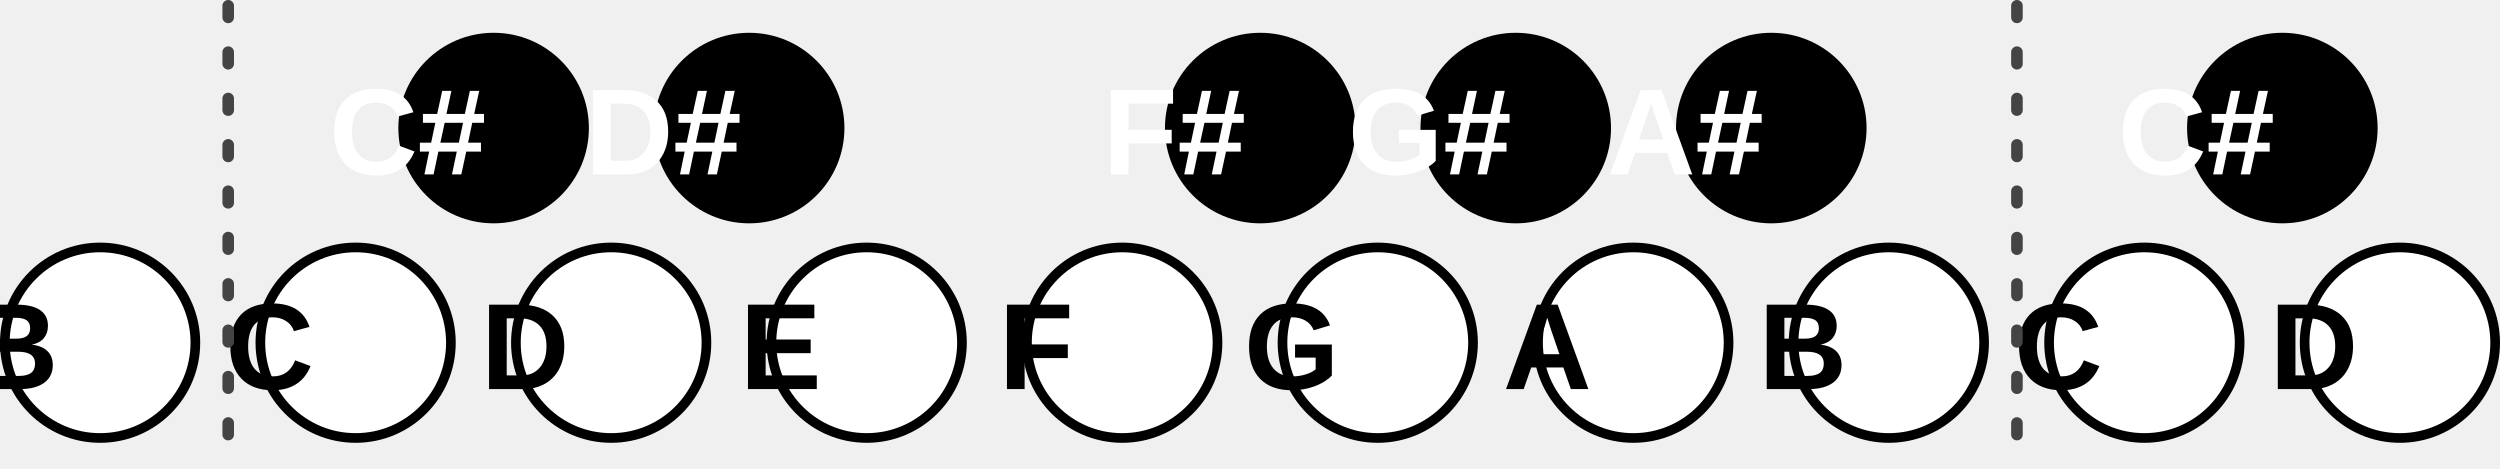
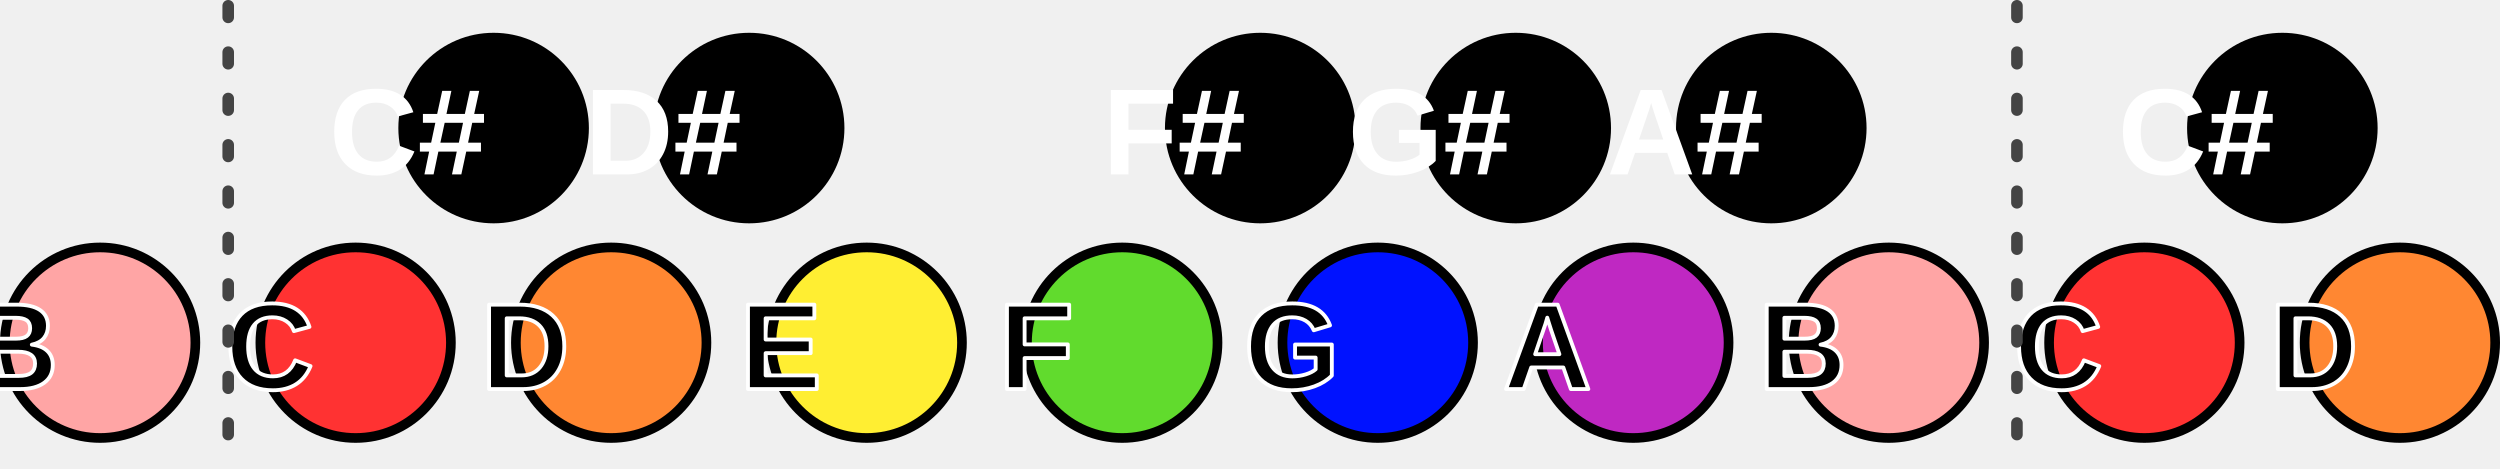
<svg xmlns="http://www.w3.org/2000/svg" width="258.854mm" height="48.555mm" viewBox="0 0 978.346 183.515" version="1.1" id="svg1">
  <defs id="defs1" />
  <g id="layer1" transform="translate(84.23785,-126.4696)">
-     <circle style="fill:#ffffff;fill-opacity:1;stroke:#000000;stroke-width:3.78;stroke-linecap:round;stroke-linejoin:round;stroke-opacity:1" id="path1" cx="54.935" cy="260.585" r="37.283" />
-     <circle style="fill:#ffffff;fill-opacity:1;stroke:#000000;stroke-width:3.78;stroke-linecap:round;stroke-linejoin:round;stroke-opacity:1" id="circle2" cx="154.935" cy="260.585" r="37.283" />
-     <circle style="fill:#ffffff;fill-opacity:1;stroke:#000000;stroke-width:3.78;stroke-linecap:round;stroke-linejoin:round;stroke-opacity:1" id="circle3" cx="254.935" cy="260.585" r="37.283" />
-     <circle style="fill:#ffffff;fill-opacity:1;stroke:#000000;stroke-width:3.78;stroke-linecap:round;stroke-linejoin:round;stroke-opacity:1" id="circle4" cx="354.935" cy="260.585" r="37.283" />
-     <circle style="fill:#ffffff;fill-opacity:1;stroke:#000000;stroke-width:3.78;stroke-linecap:round;stroke-linejoin:round;stroke-opacity:1" id="circle5" cx="454.935" cy="260.585" r="37.283" />
-     <circle style="fill:#ffffff;fill-opacity:1;stroke:#000000;stroke-width:3.78;stroke-linecap:round;stroke-linejoin:round;stroke-opacity:1" id="circle6" cx="554.935" cy="260.585" r="37.283" />
-     <circle style="fill:#ffffff;fill-opacity:1;stroke:#000000;stroke-width:3.78;stroke-linecap:round;stroke-linejoin:round;stroke-opacity:1" id="circle7" cx="654.935" cy="260.585" r="37.283" />
-     <circle style="fill:#ffffff;fill-opacity:1;stroke:#000000;stroke-width:3.78;stroke-linecap:round;stroke-linejoin:round;stroke-opacity:1" id="circle8" cx="754.935" cy="260.585" r="37.283" />
-     <circle style="fill:#ffffff;fill-opacity:1;stroke:#000000;stroke-width:3.78;stroke-linecap:round;stroke-linejoin:round;stroke-opacity:1" id="circle9" cx="854.935" cy="260.585" r="37.283" />
-     <circle style="fill:#ffffff;fill-opacity:1;stroke:#000000;stroke-width:3.78;stroke-linecap:round;stroke-linejoin:round;stroke-opacity:1" id="circle16" cx="-45.065" cy="260.585" r="37.283" />
-     <text xml:space="preserve" style="font-weight:bold;font-size:48px;line-height:0.6;font-family:'Liberation Sans';-inkscape-font-specification:'Liberation Sans Bold';text-align:center;writing-mode:lr-tb;direction:ltr;text-anchor:middle;fill:#000000;fill-opacity:1;stroke:none;stroke-width:3.78;stroke-linecap:round;stroke-linejoin:round;stroke-opacity:1" x="54.607" y="278.723" id="text2">
-       <tspan id="tspan2" x="54.607" y="278.723" style="font-size:48px">C</tspan>
+     <circle style="fill:#ff3232;fill-opacity:1;stroke:#000000;stroke-width:3.78;stroke-linecap:round;stroke-linejoin:round;stroke-opacity:1" id="path1" cx="54.935" cy="260.585" r="37.283" />
+     <circle style="fill:#ff8732;fill-opacity:1;stroke:#000000;stroke-width:3.78;stroke-linecap:round;stroke-linejoin:round;stroke-opacity:1" id="circle2" cx="154.935" cy="260.585" r="37.283" />
+     <circle style="fill:#ffee32;fill-opacity:1;stroke:#000000;stroke-width:3.78;stroke-linecap:round;stroke-linejoin:round;stroke-opacity:1" id="circle3" cx="254.935" cy="260.585" r="37.283" />
+     <circle style="fill:#61db2d;fill-opacity:1;stroke:#000000;stroke-width:3.78;stroke-linecap:round;stroke-linejoin:round;stroke-opacity:1" id="circle4" cx="354.935" cy="260.585" r="37.283" />
+     <circle style="fill:#0012ff;fill-opacity:1;stroke:#000000;stroke-width:3.78;stroke-linecap:round;stroke-linejoin:round;stroke-opacity:1" id="circle5" cx="454.935" cy="260.585" r="37.283" />
+     <circle style="fill:#bf28c2;fill-opacity:1;stroke:#000000;stroke-width:3.78;stroke-linecap:round;stroke-linejoin:round;stroke-opacity:1" id="circle6" cx="554.935" cy="260.585" r="37.283" />
+     <circle style="fill:#ffa5a5;fill-opacity:1;stroke:#000000;stroke-width:3.78;stroke-linecap:round;stroke-linejoin:round;stroke-opacity:1" id="circle7" cx="654.935" cy="260.585" r="37.283" />
+     <circle style="fill:#ff3232;fill-opacity:1;stroke:#000000;stroke-width:3.78;stroke-linecap:round;stroke-linejoin:round;stroke-opacity:1" id="circle8" cx="754.935" cy="260.585" r="37.283" />
+     <circle style="fill:#ff8732;fill-opacity:1;stroke:#000000;stroke-width:3.78;stroke-linecap:round;stroke-linejoin:round;stroke-opacity:1" id="circle9" cx="854.935" cy="260.585" r="37.283" />
+     <circle style="fill:#ffa5a5;fill-opacity:1;stroke:#000000;stroke-width:3.78;stroke-linecap:round;stroke-linejoin:round;stroke-opacity:1" id="circle16" cx="-45.065" cy="260.585" r="37.283" />
+     <text xml:space="preserve" style="font-weight:bold;font-size:48px;line-height:0.6;font-family:'Liberation Sans';-inkscape-font-specification:'Liberation Sans Bold';text-align:center;writing-mode:lr-tb;direction:ltr;text-anchor:middle;fill:#000000;fill-opacity:1;stroke:#ffffff;stroke-width:1.512;stroke-linecap:round;stroke-linejoin:round;stroke-opacity:1;stroke-dasharray:none" x="54.607" y="278.723" id="text2">
+       <tspan id="tspan2" x="54.607" y="278.723" style="font-size:48px;stroke:#ffffff;stroke-opacity:1;stroke-width:1.512;stroke-dasharray:none">C</tspan>
    </text>
-     <text xml:space="preserve" style="font-weight:bold;font-size:48px;line-height:0.6;font-family:'Liberation Sans';-inkscape-font-specification:'Liberation Sans Bold';text-align:center;writing-mode:lr-tb;direction:ltr;text-anchor:middle;fill:#000000;fill-opacity:1;stroke:none;stroke-width:3.78;stroke-linecap:round;stroke-linejoin:round;stroke-opacity:1" x="154.607" y="278.723" id="text3">
-       <tspan id="tspan3" x="154.607" y="278.723" style="font-size:48px">D</tspan>
+     <text xml:space="preserve" style="font-weight:bold;font-size:48px;line-height:0.6;font-family:'Liberation Sans';-inkscape-font-specification:'Liberation Sans Bold';text-align:center;writing-mode:lr-tb;direction:ltr;text-anchor:middle;fill:#000000;fill-opacity:1;stroke:#ffffff;stroke-width:1.512;stroke-linecap:round;stroke-linejoin:round;stroke-opacity:1;stroke-dasharray:none" x="154.607" y="278.723" id="text3">
+       <tspan id="tspan3" x="154.607" y="278.723" style="font-size:48px;stroke:#ffffff;stroke-opacity:1;stroke-width:1.512;stroke-dasharray:none">D</tspan>
    </text>
-     <text xml:space="preserve" style="font-weight:bold;font-size:48px;line-height:0.6;font-family:'Liberation Sans';-inkscape-font-specification:'Liberation Sans Bold';text-align:center;writing-mode:lr-tb;direction:ltr;text-anchor:middle;fill:#000000;fill-opacity:1;stroke:none;stroke-width:3.78;stroke-linecap:round;stroke-linejoin:round;stroke-opacity:1" x="254.607" y="278.723" id="text4">
-       <tspan id="tspan4" x="254.607" y="278.723" style="font-size:48px">E</tspan>
+     <text xml:space="preserve" style="font-weight:bold;font-size:48px;line-height:0.6;font-family:'Liberation Sans';-inkscape-font-specification:'Liberation Sans Bold';text-align:center;writing-mode:lr-tb;direction:ltr;text-anchor:middle;fill:#000000;fill-opacity:1;stroke:#ffffff;stroke-width:1.512;stroke-linecap:round;stroke-linejoin:round;stroke-opacity:1;stroke-dasharray:none" x="254.607" y="278.723" id="text4">
+       <tspan id="tspan4" x="254.607" y="278.723" style="font-size:48px;stroke:#ffffff;stroke-opacity:1;stroke-width:1.512;stroke-dasharray:none">E</tspan>
    </text>
-     <text xml:space="preserve" style="font-weight:bold;font-size:48px;line-height:0.6;font-family:'Liberation Sans';-inkscape-font-specification:'Liberation Sans Bold';text-align:center;writing-mode:lr-tb;direction:ltr;text-anchor:middle;fill:#000000;fill-opacity:1;stroke:none;stroke-width:3.78;stroke-linecap:round;stroke-linejoin:round;stroke-opacity:1" x="354.607" y="278.723" id="text5">
-       <tspan id="tspan5" x="354.607" y="278.723" style="font-size:48px">F</tspan>
+     <text xml:space="preserve" style="font-weight:bold;font-size:48px;line-height:0.6;font-family:'Liberation Sans';-inkscape-font-specification:'Liberation Sans Bold';text-align:center;writing-mode:lr-tb;direction:ltr;text-anchor:middle;fill:#000000;fill-opacity:1;stroke:#ffffff;stroke-width:1.512;stroke-linecap:round;stroke-linejoin:round;stroke-opacity:1;stroke-dasharray:none" x="354.607" y="278.723" id="text5">
+       <tspan id="tspan5" x="354.607" y="278.723" style="font-size:48px;stroke:#ffffff;stroke-opacity:1;stroke-width:1.512;stroke-dasharray:none">F</tspan>
    </text>
-     <text xml:space="preserve" style="font-weight:bold;font-size:48px;line-height:0.6;font-family:'Liberation Sans';-inkscape-font-specification:'Liberation Sans Bold';text-align:center;writing-mode:lr-tb;direction:ltr;text-anchor:middle;fill:#000000;fill-opacity:1;stroke:none;stroke-width:3.78;stroke-linecap:round;stroke-linejoin:round;stroke-opacity:1" x="454.607" y="278.723" id="text6">
-       <tspan id="tspan6" x="454.607" y="278.723" style="font-size:48px">G</tspan>
+     <text xml:space="preserve" style="font-weight:bold;font-size:48px;line-height:0.6;font-family:'Liberation Sans';-inkscape-font-specification:'Liberation Sans Bold';text-align:center;writing-mode:lr-tb;direction:ltr;text-anchor:middle;fill:#000000;fill-opacity:1;stroke:#ffffff;stroke-width:1.512;stroke-linecap:round;stroke-linejoin:round;stroke-opacity:1;stroke-dasharray:none" x="454.607" y="278.723" id="text6">
+       <tspan id="tspan6" x="454.607" y="278.723" style="font-size:48px;stroke:#ffffff;stroke-opacity:1;stroke-width:1.512;stroke-dasharray:none">G</tspan>
    </text>
-     <text xml:space="preserve" style="font-weight:bold;font-size:48px;line-height:0.6;font-family:'Liberation Sans';-inkscape-font-specification:'Liberation Sans Bold';text-align:center;writing-mode:lr-tb;direction:ltr;text-anchor:middle;fill:#000000;fill-opacity:1;stroke:none;stroke-width:3.78;stroke-linecap:round;stroke-linejoin:round;stroke-opacity:1" x="554.607" y="278.723" id="text7">
-       <tspan id="tspan7" x="554.607" y="278.723" style="font-size:48px">A</tspan>
+     <text xml:space="preserve" style="font-weight:bold;font-size:48px;line-height:0.6;font-family:'Liberation Sans';-inkscape-font-specification:'Liberation Sans Bold';text-align:center;writing-mode:lr-tb;direction:ltr;text-anchor:middle;fill:#000000;fill-opacity:1;stroke:#ffffff;stroke-width:1.512;stroke-linecap:round;stroke-linejoin:round;stroke-opacity:1;stroke-dasharray:none" x="554.607" y="278.723" id="text7">
+       <tspan id="tspan7" x="554.607" y="278.723" style="font-size:48px;stroke:#ffffff;stroke-opacity:1;stroke-width:1.512;stroke-dasharray:none">A</tspan>
    </text>
-     <text xml:space="preserve" style="font-weight:bold;font-size:48px;line-height:0.6;font-family:'Liberation Sans';-inkscape-font-specification:'Liberation Sans Bold';text-align:center;writing-mode:lr-tb;direction:ltr;text-anchor:middle;fill:#000000;fill-opacity:1;stroke:none;stroke-width:3.78;stroke-linecap:round;stroke-linejoin:round;stroke-opacity:1" x="654.607" y="278.723" id="text8">
-       <tspan id="tspan8" x="654.607" y="278.723" style="font-size:48px">B</tspan>
+     <text xml:space="preserve" style="font-weight:bold;font-size:48px;line-height:0.6;font-family:'Liberation Sans';-inkscape-font-specification:'Liberation Sans Bold';text-align:center;writing-mode:lr-tb;direction:ltr;text-anchor:middle;fill:#000000;fill-opacity:1;stroke:#ffffff;stroke-width:1.512;stroke-linecap:round;stroke-linejoin:round;stroke-opacity:1;stroke-dasharray:none" x="654.607" y="278.723" id="text8">
+       <tspan id="tspan8" x="654.607" y="278.723" style="font-size:48px;stroke:#ffffff;stroke-opacity:1;stroke-width:1.512;stroke-dasharray:none">B</tspan>
    </text>
-     <text xml:space="preserve" style="font-weight:bold;font-size:48px;line-height:0.6;font-family:'Liberation Sans';-inkscape-font-specification:'Liberation Sans Bold';text-align:center;writing-mode:lr-tb;direction:ltr;text-anchor:middle;fill:#000000;fill-opacity:1;stroke:none;stroke-width:3.78;stroke-linecap:round;stroke-linejoin:round;stroke-opacity:1" x="754.607" y="278.723" id="text9">
-       <tspan id="tspan9" x="754.607" y="278.723" style="font-size:48px">C</tspan>
+     <text xml:space="preserve" style="font-weight:bold;font-size:48px;line-height:0.6;font-family:'Liberation Sans';-inkscape-font-specification:'Liberation Sans Bold';text-align:center;writing-mode:lr-tb;direction:ltr;text-anchor:middle;fill:#000000;fill-opacity:1;stroke:#ffffff;stroke-width:1.512;stroke-linecap:round;stroke-linejoin:round;stroke-opacity:1;stroke-dasharray:none" x="754.607" y="278.723" id="text9">
+       <tspan id="tspan9" x="754.607" y="278.723" style="font-size:48px;stroke:#ffffff;stroke-opacity:1;stroke-width:1.512;stroke-dasharray:none">C</tspan>
    </text>
-     <text xml:space="preserve" style="font-weight:bold;font-size:48px;line-height:0.6;font-family:'Liberation Sans';-inkscape-font-specification:'Liberation Sans Bold';text-align:center;writing-mode:lr-tb;direction:ltr;text-anchor:middle;fill:#000000;fill-opacity:1;stroke:none;stroke-width:3.78;stroke-linecap:round;stroke-linejoin:round;stroke-opacity:1" x="854.607" y="278.723" id="text10">
-       <tspan id="tspan10" x="854.607" y="278.723" style="font-size:48px">D</tspan>
+     <text xml:space="preserve" style="font-weight:bold;font-size:48px;line-height:0.6;font-family:'Liberation Sans';-inkscape-font-specification:'Liberation Sans Bold';text-align:center;writing-mode:lr-tb;direction:ltr;text-anchor:middle;fill:#000000;fill-opacity:1;stroke:#ffffff;stroke-width:1.512;stroke-linecap:round;stroke-linejoin:round;stroke-opacity:1;stroke-dasharray:none" x="854.607" y="278.723" id="text10">
+       <tspan id="tspan10" x="854.607" y="278.723" style="font-size:48px;stroke:#ffffff;stroke-opacity:1;stroke-width:1.512;stroke-dasharray:none">D</tspan>
    </text>
    <circle style="fill:#000000;fill-opacity:1;stroke:none;stroke-width:3.78;stroke-linecap:round;stroke-linejoin:round;stroke-opacity:1" id="circle10" cx="108.935" cy="176.585" r="37.283" />
    <text xml:space="preserve" style="font-weight:bold;font-size:48px;line-height:0.6;font-family:'Liberation Sans';-inkscape-font-specification:'Liberation Sans Bold';text-align:center;writing-mode:lr-tb;direction:ltr;text-anchor:middle;fill:#ffffff;fill-opacity:1;stroke:none;stroke-width:3.78;stroke-linecap:round;stroke-linejoin:round;stroke-opacity:1" x="108.607" y="194.723" id="text11">
      <tspan id="tspan11" x="108.607" y="194.723" style="font-size:48px;fill:#ffffff;fill-opacity:1">C#</tspan>
    </text>
    <circle style="fill:#000000;fill-opacity:1;stroke:none;stroke-width:3.78;stroke-linecap:round;stroke-linejoin:round;stroke-opacity:1" id="circle11" cx="208.935" cy="176.585" r="37.283" />
    <text xml:space="preserve" style="font-weight:bold;font-size:48px;line-height:0.6;font-family:'Liberation Sans';-inkscape-font-specification:'Liberation Sans Bold';text-align:center;writing-mode:lr-tb;direction:ltr;text-anchor:middle;fill:#ffffff;fill-opacity:1;stroke:none;stroke-width:3.78;stroke-linecap:round;stroke-linejoin:round;stroke-opacity:1" x="208.607" y="194.723" id="text12">
      <tspan id="tspan12" x="208.607" y="194.723" style="font-size:48px;fill:#ffffff;fill-opacity:1">D#</tspan>
    </text>
    <circle style="fill:#000000;fill-opacity:1;stroke:none;stroke-width:3.78;stroke-linecap:round;stroke-linejoin:round;stroke-opacity:1" id="circle12" cx="408.935" cy="176.585" r="37.283" />
    <text xml:space="preserve" style="font-weight:bold;font-size:48px;line-height:0.6;font-family:'Liberation Sans';-inkscape-font-specification:'Liberation Sans Bold';text-align:center;writing-mode:lr-tb;direction:ltr;text-anchor:middle;fill:#ffffff;fill-opacity:1;stroke:none;stroke-width:3.78;stroke-linecap:round;stroke-linejoin:round;stroke-opacity:1" x="408.607" y="194.723" id="text13">
      <tspan id="tspan13" x="408.607" y="194.723" style="font-size:48px;fill:#ffffff;fill-opacity:1">F#</tspan>
    </text>
    <circle style="fill:#000000;fill-opacity:1;stroke:none;stroke-width:3.78;stroke-linecap:round;stroke-linejoin:round;stroke-opacity:1" id="circle13" cx="508.935" cy="176.585" r="37.283" />
    <text xml:space="preserve" style="font-weight:bold;font-size:48px;line-height:0.6;font-family:'Liberation Sans';-inkscape-font-specification:'Liberation Sans Bold';text-align:center;writing-mode:lr-tb;direction:ltr;text-anchor:middle;fill:#ffffff;fill-opacity:1;stroke:none;stroke-width:3.78;stroke-linecap:round;stroke-linejoin:round;stroke-opacity:1" x="508.607" y="194.723" id="text14">
      <tspan id="tspan14" x="508.607" y="194.723" style="font-size:48px;fill:#ffffff;fill-opacity:1">G#</tspan>
    </text>
    <circle style="fill:#000000;fill-opacity:1;stroke:none;stroke-width:3.78;stroke-linecap:round;stroke-linejoin:round;stroke-opacity:1" id="circle14" cx="608.935" cy="176.585" r="37.283" />
    <text xml:space="preserve" style="font-weight:bold;font-size:48px;line-height:0.6;font-family:'Liberation Sans';-inkscape-font-specification:'Liberation Sans Bold';text-align:center;writing-mode:lr-tb;direction:ltr;text-anchor:middle;fill:#ffffff;fill-opacity:1;stroke:none;stroke-width:3.78;stroke-linecap:round;stroke-linejoin:round;stroke-opacity:1" x="608.607" y="194.723" id="text15">
      <tspan id="tspan15" x="608.607" y="194.723" style="font-size:48px;fill:#ffffff;fill-opacity:1">A#</tspan>
    </text>
    <circle style="fill:#000000;fill-opacity:1;stroke:none;stroke-width:3.78;stroke-linecap:round;stroke-linejoin:round;stroke-opacity:1" id="circle15" cx="808.935" cy="176.585" r="37.283" />
    <text xml:space="preserve" style="font-weight:bold;font-size:48px;line-height:0.6;font-family:'Liberation Sans';-inkscape-font-specification:'Liberation Sans Bold';text-align:center;writing-mode:lr-tb;direction:ltr;text-anchor:middle;fill:#ffffff;fill-opacity:1;stroke:none;stroke-width:3.78;stroke-linecap:round;stroke-linejoin:round;stroke-opacity:1" x="808.607" y="194.723" id="text16">
      <tspan id="tspan16" x="808.607" y="194.723" style="font-size:48px;fill:#ffffff;fill-opacity:1">C#</tspan>
    </text>
    <path style="fill:none;fill-opacity:1;stroke:#444444;stroke-width:4.535;stroke-linecap:round;stroke-linejoin:round;stroke-dasharray:4.535, 13.606;stroke-dashoffset:0;stroke-opacity:1" d="M 705.068,128.737 V 309.985" id="path16" />
-     <text xml:space="preserve" style="font-weight:bold;font-size:48px;line-height:0.6;font-family:'Liberation Sans';-inkscape-font-specification:'Liberation Sans Bold';text-align:center;writing-mode:lr-tb;direction:ltr;text-anchor:middle;fill:#000000;fill-opacity:1;stroke:none;stroke-width:3.78;stroke-linecap:round;stroke-linejoin:round;stroke-opacity:1" x="-45.393" y="278.723" id="text17">
-       <tspan id="tspan17" x="-45.393" y="278.723" style="font-size:48px">B</tspan>
+     <text xml:space="preserve" style="font-weight:bold;font-size:48px;line-height:0.6;font-family:'Liberation Sans';-inkscape-font-specification:'Liberation Sans Bold';text-align:center;writing-mode:lr-tb;direction:ltr;text-anchor:middle;fill:#000000;fill-opacity:1;stroke:#ffffff;stroke-width:1.512;stroke-linecap:round;stroke-linejoin:round;stroke-opacity:1;stroke-dasharray:none" x="-45.393" y="278.723" id="text17">
+       <tspan id="tspan17" x="-45.393" y="278.723" style="font-size:48px;stroke-width:1.512;stroke-dasharray:none;stroke:#ffffff;stroke-opacity:1">B</tspan>
    </text>
    <path style="fill:none;fill-opacity:1;stroke:#444444;stroke-width:4.535;stroke-linecap:round;stroke-linejoin:round;stroke-dasharray:4.535, 13.606;stroke-dashoffset:0;stroke-opacity:1" d="M 5.068,128.737 V 309.985" id="path17" />
  </g>
</svg>
